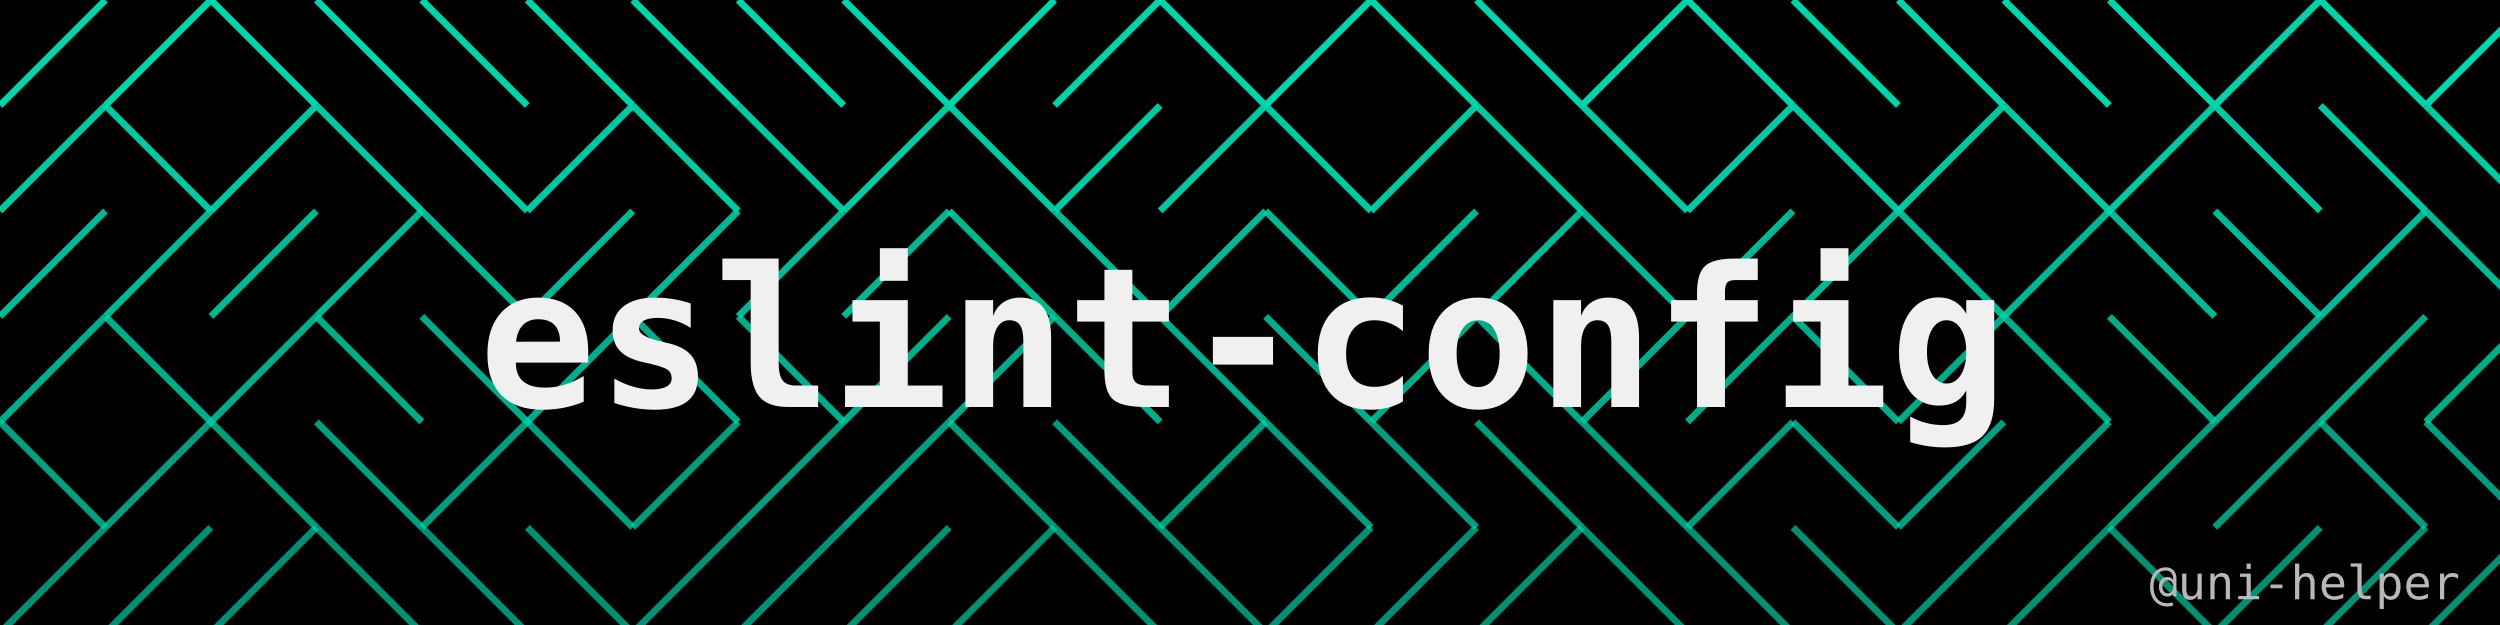
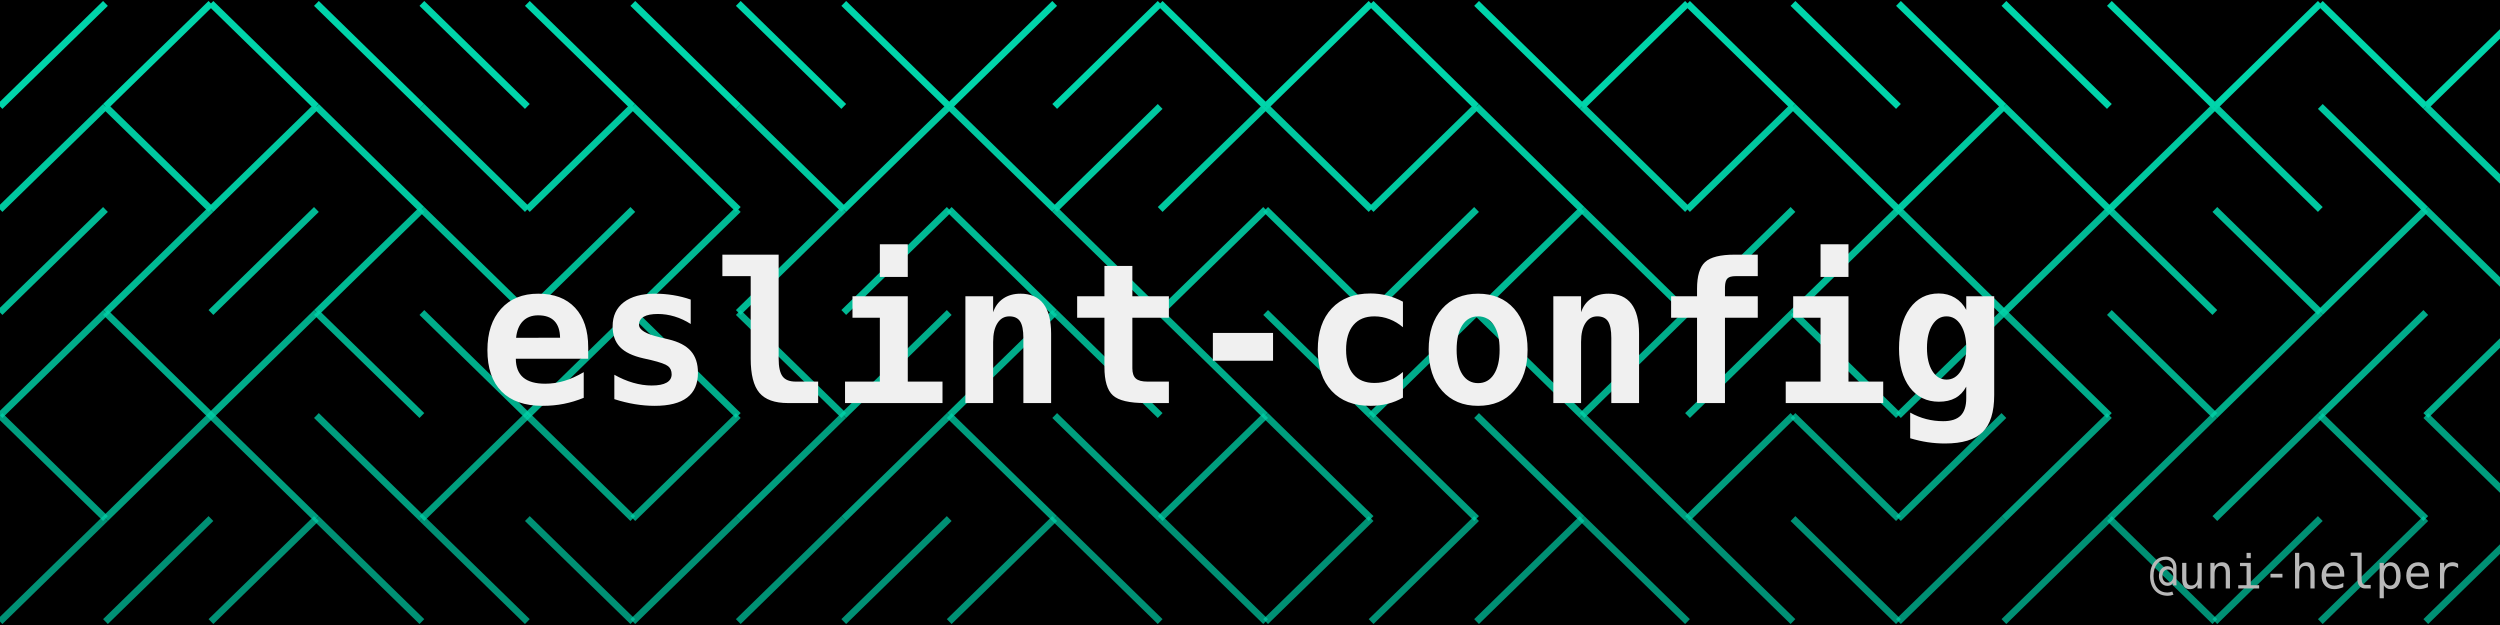
<svg xmlns="http://www.w3.org/2000/svg" version="1.1" viewBox="0 0 1280 320">
  <style>
    
      @keyframes drawLine {
        0% {
          stroke-dashoffset: 100;
          opacity: 0;
        }
        50% {
          stroke-dashoffset: 0;
          opacity: 1;
        }
        100% {
          stroke-dashoffset: 0;
          opacity: 0;
        }
      }
      
      line {
        animation: drawLine 4s ease-in-out infinite;
        animation-play-state: running;
+         animation-fill-mode: backwards;
+       }
+ 
+       @media (prefers-reduced-motion: reduce) {
+         line {
+           animation: none;
+         }
      }
      
-       /* 为不同的线条添加延迟，创建波浪效果 */
      line:nth-child(8n+1) { animation-delay: 0s; }
      line:nth-child(8n+2) { animation-delay: 0.2s; }
      line:nth-child(8n+3) { animation-delay: 0.4s; }
      line:nth-child(8n+4) { animation-delay: 0.6s; }
      line:nth-child(8n+5) { animation-delay: 0.8s; }
      line:nth-child(8n+6) { animation-delay: 1.0s; }
      line:nth-child(8n+7) { animation-delay: 1.2s; }
      line:nth-child(8n+8) { animation-delay: 1.4s; }
    
  </style>
-   <rect width="100%" height="100%" fill="#000000" />
+   <rect x="0" y="0" width="1280" height="320" fill="#000000" />
  <g stroke-width="3.5" stroke="#00D4AA" fill="none" stroke-linecap="butt">
-     <line x1="54" y1="0" x2="0" y2="54" opacity="1.00" />
-     <line x1="108" y1="0" x2="54" y2="54" opacity="1.00" />
-     <line x1="108" y1="0" x2="162" y2="54" opacity="1.00" />
-     <line x1="162" y1="0" x2="216" y2="54" opacity="1.00" />
-     <line x1="216" y1="0" x2="270" y2="54" opacity="1.00" />
-     <line x1="270" y1="0" x2="324" y2="54" opacity="1.00" />
-     <line x1="324" y1="0" x2="378" y2="54" opacity="1.00" />
-     <line x1="378" y1="0" x2="432" y2="54" opacity="1.00" />
-     <line x1="432" y1="0" x2="486" y2="54" opacity="1.00" />
-     <line x1="540" y1="0" x2="486" y2="54" opacity="1.00" />
-     <line x1="594" y1="0" x2="540" y2="54" opacity="1.00" />
-     <line x1="594" y1="0" x2="648" y2="54" opacity="1.00" />
-     <line x1="702" y1="0" x2="648" y2="54" opacity="1.00" />
-     <line x1="702" y1="0" x2="756" y2="54" opacity="1.00" />
-     <line x1="756" y1="0" x2="810" y2="54" opacity="1.00" />
-     <line x1="864" y1="0" x2="810" y2="54" opacity="1.00" />
-     <line x1="864" y1="0" x2="918" y2="54" opacity="1.00" />
-     <line x1="918" y1="0" x2="972" y2="54" opacity="1.00" />
-     <line x1="972" y1="0" x2="1026" y2="54" opacity="1.00" />
-     <line x1="1026" y1="0" x2="1080" y2="54" opacity="1.00" />
-     <line x1="1080" y1="0" x2="1134" y2="54" opacity="1.00" />
-     <line x1="1188" y1="0" x2="1134" y2="54" opacity="1.00" />
-     <line x1="1188" y1="0" x2="1242" y2="54" opacity="1.00" />
-     <line x1="1296" y1="0" x2="1242" y2="54" opacity="1.00" />
-     <line x1="1350" y1="0" x2="1296" y2="54" opacity="1.00" />
-     <line x1="1404" y1="0" x2="1350" y2="54" opacity="1.00" />
-     <line x1="1458" y1="0" x2="1404" y2="54" opacity="1.00" />
-     <line x1="54" y1="54" x2="0" y2="108" opacity="0.94" />
-     <line x1="54" y1="54" x2="108" y2="108" opacity="0.94" />
-     <line x1="162" y1="54" x2="108" y2="108" opacity="0.94" />
-     <line x1="162" y1="54" x2="216" y2="108" opacity="0.94" />
-     <line x1="216" y1="54" x2="270" y2="108" opacity="0.94" />
-     <line x1="324" y1="54" x2="270" y2="108" opacity="0.94" />
-     <line x1="324" y1="54" x2="378" y2="108" opacity="0.94" />
-     <line x1="378" y1="54" x2="432" y2="108" opacity="0.94" />
-     <line x1="486" y1="54" x2="432" y2="108" opacity="0.94" />
-     <line x1="486" y1="54" x2="540" y2="108" opacity="0.94" />
-     <line x1="594" y1="54" x2="540" y2="108" opacity="0.94" />
-     <line x1="648" y1="54" x2="594" y2="108" opacity="0.94" />
-     <line x1="648" y1="54" x2="702" y2="108" opacity="0.94" />
-     <line x1="756" y1="54" x2="702" y2="108" opacity="0.94" />
-     <line x1="756" y1="54" x2="810" y2="108" opacity="0.94" />
-     <line x1="810" y1="54" x2="864" y2="108" opacity="0.94" />
-     <line x1="918" y1="54" x2="864" y2="108" opacity="0.94" />
-     <line x1="918" y1="54" x2="972" y2="108" opacity="0.94" />
-     <line x1="1026" y1="54" x2="972" y2="108" opacity="0.94" />
-     <line x1="1026" y1="54" x2="1080" y2="108" opacity="0.94" />
-     <line x1="1134" y1="54" x2="1080" y2="108" opacity="0.94" />
-     <line x1="1134" y1="54" x2="1188" y2="108" opacity="0.94" />
-     <line x1="1188" y1="54" x2="1242" y2="108" opacity="0.94" />
-     <line x1="1242" y1="54" x2="1296" y2="108" opacity="0.94" />
-     <line x1="1296" y1="54" x2="1350" y2="108" opacity="0.94" />
-     <line x1="1350" y1="54" x2="1404" y2="108" opacity="0.94" />
-     <line x1="1458" y1="54" x2="1404" y2="108" opacity="0.94" />
-     <line x1="54" y1="108" x2="0" y2="162" opacity="0.87" />
-     <line x1="108" y1="108" x2="54" y2="162" opacity="0.87" />
-     <line x1="162" y1="108" x2="108" y2="162" opacity="0.87" />
-     <line x1="216" y1="108" x2="162" y2="162" opacity="0.87" />
-     <line x1="216" y1="108" x2="270" y2="162" opacity="0.87" />
-     <line x1="324" y1="108" x2="270" y2="162" opacity="0.87" />
-     <line x1="378" y1="108" x2="324" y2="162" opacity="0.87" />
-     <line x1="432" y1="108" x2="378" y2="162" opacity="0.87" />
-     <line x1="486" y1="108" x2="432" y2="162" opacity="0.87" />
-     <line x1="486" y1="108" x2="540" y2="162" opacity="0.87" />
-     <line x1="540" y1="108" x2="594" y2="162" opacity="0.87" />
-     <line x1="648" y1="108" x2="594" y2="162" opacity="0.87" />
-     <line x1="648" y1="108" x2="702" y2="162" opacity="0.87" />
-     <line x1="756" y1="108" x2="702" y2="162" opacity="0.87" />
-     <line x1="810" y1="108" x2="756" y2="162" opacity="0.87" />
-     <line x1="810" y1="108" x2="864" y2="162" opacity="0.87" />
-     <line x1="918" y1="108" x2="864" y2="162" opacity="0.87" />
-     <line x1="972" y1="108" x2="918" y2="162" opacity="0.87" />
-     <line x1="972" y1="108" x2="1026" y2="162" opacity="0.87" />
-     <line x1="1080" y1="108" x2="1026" y2="162" opacity="0.87" />
-     <line x1="1080" y1="108" x2="1134" y2="162" opacity="0.87" />
-     <line x1="1134" y1="108" x2="1188" y2="162" opacity="0.87" />
-     <line x1="1242" y1="108" x2="1188" y2="162" opacity="0.87" />
-     <line x1="1242" y1="108" x2="1296" y2="162" opacity="0.87" />
-     <line x1="1350" y1="108" x2="1296" y2="162" opacity="0.87" />
-     <line x1="1350" y1="108" x2="1404" y2="162" opacity="0.87" />
-     <line x1="1458" y1="108" x2="1404" y2="162" opacity="0.87" />
-     <line x1="54" y1="162" x2="0" y2="216" opacity="0.81" />
-     <line x1="54" y1="162" x2="108" y2="216" opacity="0.81" />
-     <line x1="162" y1="162" x2="108" y2="216" opacity="0.81" />
-     <line x1="162" y1="162" x2="216" y2="216" opacity="0.81" />
-     <line x1="216" y1="162" x2="270" y2="216" opacity="0.81" />
-     <line x1="324" y1="162" x2="270" y2="216" opacity="0.81" />
-     <line x1="324" y1="162" x2="378" y2="216" opacity="0.81" />
-     <line x1="378" y1="162" x2="432" y2="216" opacity="0.81" />
-     <line x1="486" y1="162" x2="432" y2="216" opacity="0.81" />
-     <line x1="540" y1="162" x2="486" y2="216" opacity="0.81" />
-     <line x1="540" y1="162" x2="594" y2="216" opacity="0.81" />
-     <line x1="594" y1="162" x2="648" y2="216" opacity="0.81" />
-     <line x1="648" y1="162" x2="702" y2="216" opacity="0.81" />
-     <line x1="756" y1="162" x2="702" y2="216" opacity="0.81" />
-     <line x1="756" y1="162" x2="810" y2="216" opacity="0.81" />
-     <line x1="864" y1="162" x2="810" y2="216" opacity="0.81" />
-     <line x1="918" y1="162" x2="864" y2="216" opacity="0.81" />
-     <line x1="918" y1="162" x2="972" y2="216" opacity="0.81" />
-     <line x1="1026" y1="162" x2="972" y2="216" opacity="0.81" />
-     <line x1="1026" y1="162" x2="1080" y2="216" opacity="0.81" />
-     <line x1="1080" y1="162" x2="1134" y2="216" opacity="0.81" />
-     <line x1="1188" y1="162" x2="1134" y2="216" opacity="0.81" />
-     <line x1="1242" y1="162" x2="1188" y2="216" opacity="0.81" />
-     <line x1="1296" y1="162" x2="1242" y2="216" opacity="0.81" />
-     <line x1="1296" y1="162" x2="1350" y2="216" opacity="0.81" />
-     <line x1="1350" y1="162" x2="1404" y2="216" opacity="0.81" />
-     <line x1="1458" y1="162" x2="1404" y2="216" opacity="0.81" />
-     <line x1="0" y1="216" x2="54" y2="270" opacity="0.74" />
-     <line x1="108" y1="216" x2="54" y2="270" opacity="0.74" />
-     <line x1="108" y1="216" x2="162" y2="270" opacity="0.74" />
-     <line x1="162" y1="216" x2="216" y2="270" opacity="0.74" />
-     <line x1="270" y1="216" x2="216" y2="270" opacity="0.74" />
-     <line x1="270" y1="216" x2="324" y2="270" opacity="0.74" />
-     <line x1="378" y1="216" x2="324" y2="270" opacity="0.74" />
-     <line x1="432" y1="216" x2="378" y2="270" opacity="0.74" />
-     <line x1="486" y1="216" x2="432" y2="270" opacity="0.74" />
-     <line x1="486" y1="216" x2="540" y2="270" opacity="0.74" />
-     <line x1="540" y1="216" x2="594" y2="270" opacity="0.74" />
-     <line x1="648" y1="216" x2="594" y2="270" opacity="0.74" />
-     <line x1="648" y1="216" x2="702" y2="270" opacity="0.74" />
-     <line x1="702" y1="216" x2="756" y2="270" opacity="0.74" />
-     <line x1="756" y1="216" x2="810" y2="270" opacity="0.74" />
-     <line x1="810" y1="216" x2="864" y2="270" opacity="0.74" />
-     <line x1="918" y1="216" x2="864" y2="270" opacity="0.74" />
-     <line x1="918" y1="216" x2="972" y2="270" opacity="0.74" />
-     <line x1="1026" y1="216" x2="972" y2="270" opacity="0.74" />
-     <line x1="1080" y1="216" x2="1026" y2="270" opacity="0.74" />
-     <line x1="1134" y1="216" x2="1080" y2="270" opacity="0.74" />
-     <line x1="1188" y1="216" x2="1134" y2="270" opacity="0.74" />
-     <line x1="1188" y1="216" x2="1242" y2="270" opacity="0.74" />
-     <line x1="1242" y1="216" x2="1296" y2="270" opacity="0.74" />
-     <line x1="1350" y1="216" x2="1296" y2="270" opacity="0.74" />
-     <line x1="1404" y1="216" x2="1350" y2="270" opacity="0.74" />
-     <line x1="1458" y1="216" x2="1404" y2="270" opacity="0.74" />
-     <line x1="54" y1="270" x2="0" y2="324" opacity="0.68" />
-     <line x1="108" y1="270" x2="54" y2="324" opacity="0.68" />
-     <line x1="162" y1="270" x2="108" y2="324" opacity="0.68" />
-     <line x1="162" y1="270" x2="216" y2="324" opacity="0.68" />
-     <line x1="216" y1="270" x2="270" y2="324" opacity="0.68" />
-     <line x1="270" y1="270" x2="324" y2="324" opacity="0.68" />
-     <line x1="378" y1="270" x2="324" y2="324" opacity="0.68" />
-     <line x1="432" y1="270" x2="378" y2="324" opacity="0.68" />
-     <line x1="486" y1="270" x2="432" y2="324" opacity="0.68" />
-     <line x1="540" y1="270" x2="486" y2="324" opacity="0.68" />
-     <line x1="540" y1="270" x2="594" y2="324" opacity="0.68" />
-     <line x1="594" y1="270" x2="648" y2="324" opacity="0.68" />
-     <line x1="702" y1="270" x2="648" y2="324" opacity="0.68" />
-     <line x1="756" y1="270" x2="702" y2="324" opacity="0.68" />
-     <line x1="810" y1="270" x2="756" y2="324" opacity="0.68" />
-     <line x1="810" y1="270" x2="864" y2="324" opacity="0.68" />
-     <line x1="864" y1="270" x2="918" y2="324" opacity="0.68" />
-     <line x1="918" y1="270" x2="972" y2="324" opacity="0.68" />
-     <line x1="1026" y1="270" x2="972" y2="324" opacity="0.68" />
-     <line x1="1080" y1="270" x2="1026" y2="324" opacity="0.68" />
-     <line x1="1080" y1="270" x2="1134" y2="324" opacity="0.68" />
-     <line x1="1188" y1="270" x2="1134" y2="324" opacity="0.68" />
-     <line x1="1242" y1="270" x2="1188" y2="324" opacity="0.68" />
-     <line x1="1296" y1="270" x2="1242" y2="324" opacity="0.68" />
-     <line x1="1350" y1="270" x2="1296" y2="324" opacity="0.68" />
-     <line x1="1404" y1="270" x2="1350" y2="324" opacity="0.68" />
-     <line x1="1404" y1="270" x2="1458" y2="324" opacity="0.68" />
-     <line x1="54" y1="324" x2="0" y2="378" opacity="0.62" />
+     <line x1="54" y1="1.75" x2="0" y2="54.5" stroke-opacity="1.00" />
+     <line x1="108" y1="1.75" x2="54" y2="54.5" stroke-opacity="1.00" />
+     <line x1="108" y1="1.75" x2="162" y2="54.5" stroke-opacity="1.00" />
+     <line x1="162" y1="1.75" x2="216" y2="54.5" stroke-opacity="1.00" />
+     <line x1="216" y1="1.75" x2="270" y2="54.5" stroke-opacity="1.00" />
+     <line x1="270" y1="1.75" x2="324" y2="54.5" stroke-opacity="1.00" />
+     <line x1="324" y1="1.75" x2="378" y2="54.5" stroke-opacity="1.00" />
+     <line x1="378" y1="1.75" x2="432" y2="54.5" stroke-opacity="1.00" />
+     <line x1="432" y1="1.75" x2="486" y2="54.5" stroke-opacity="1.00" />
+     <line x1="540" y1="1.75" x2="486" y2="54.5" stroke-opacity="1.00" />
+     <line x1="594" y1="1.75" x2="540" y2="54.5" stroke-opacity="1.00" />
+     <line x1="594" y1="1.75" x2="648" y2="54.5" stroke-opacity="1.00" />
+     <line x1="702" y1="1.75" x2="648" y2="54.5" stroke-opacity="1.00" />
+     <line x1="702" y1="1.75" x2="756" y2="54.5" stroke-opacity="1.00" />
+     <line x1="756" y1="1.75" x2="810" y2="54.5" stroke-opacity="1.00" />
+     <line x1="864" y1="1.75" x2="810" y2="54.5" stroke-opacity="1.00" />
+     <line x1="864" y1="1.75" x2="918" y2="54.5" stroke-opacity="1.00" />
+     <line x1="918" y1="1.75" x2="972" y2="54.5" stroke-opacity="1.00" />
+     <line x1="972" y1="1.75" x2="1026" y2="54.5" stroke-opacity="1.00" />
+     <line x1="1026" y1="1.75" x2="1080" y2="54.5" stroke-opacity="1.00" />
+     <line x1="1080" y1="1.75" x2="1134" y2="54.5" stroke-opacity="1.00" />
+     <line x1="1188" y1="1.75" x2="1134" y2="54.5" stroke-opacity="1.00" />
+     <line x1="1188" y1="1.75" x2="1242" y2="54.5" stroke-opacity="1.00" />
+     <line x1="1296" y1="1.75" x2="1242" y2="54.5" stroke-opacity="1.00" />
+     <line x1="54" y1="54.5" x2="0" y2="107.25" stroke-opacity="0.94" />
+     <line x1="54" y1="54.5" x2="108" y2="107.25" stroke-opacity="0.94" />
+     <line x1="162" y1="54.5" x2="108" y2="107.25" stroke-opacity="0.94" />
+     <line x1="162" y1="54.5" x2="216" y2="107.25" stroke-opacity="0.94" />
+     <line x1="216" y1="54.5" x2="270" y2="107.25" stroke-opacity="0.94" />
+     <line x1="324" y1="54.5" x2="270" y2="107.25" stroke-opacity="0.94" />
+     <line x1="324" y1="54.5" x2="378" y2="107.25" stroke-opacity="0.94" />
+     <line x1="378" y1="54.5" x2="432" y2="107.25" stroke-opacity="0.94" />
+     <line x1="486" y1="54.5" x2="432" y2="107.25" stroke-opacity="0.94" />
+     <line x1="486" y1="54.5" x2="540" y2="107.25" stroke-opacity="0.94" />
+     <line x1="594" y1="54.5" x2="540" y2="107.25" stroke-opacity="0.94" />
+     <line x1="648" y1="54.5" x2="594" y2="107.25" stroke-opacity="0.94" />
+     <line x1="648" y1="54.5" x2="702" y2="107.25" stroke-opacity="0.94" />
+     <line x1="756" y1="54.5" x2="702" y2="107.25" stroke-opacity="0.94" />
+     <line x1="756" y1="54.5" x2="810" y2="107.25" stroke-opacity="0.94" />
+     <line x1="810" y1="54.5" x2="864" y2="107.25" stroke-opacity="0.94" />
+     <line x1="918" y1="54.5" x2="864" y2="107.25" stroke-opacity="0.94" />
+     <line x1="918" y1="54.5" x2="972" y2="107.25" stroke-opacity="0.94" />
+     <line x1="1026" y1="54.5" x2="972" y2="107.25" stroke-opacity="0.94" />
+     <line x1="1026" y1="54.5" x2="1080" y2="107.25" stroke-opacity="0.94" />
+     <line x1="1134" y1="54.5" x2="1080" y2="107.25" stroke-opacity="0.94" />
+     <line x1="1134" y1="54.5" x2="1188" y2="107.25" stroke-opacity="0.94" />
+     <line x1="1188" y1="54.5" x2="1242" y2="107.25" stroke-opacity="0.94" />
+     <line x1="1242" y1="54.5" x2="1296" y2="107.25" stroke-opacity="0.94" />
+     <line x1="54" y1="107.25" x2="0" y2="160" stroke-opacity="0.87" />
+     <line x1="108" y1="107.25" x2="54" y2="160" stroke-opacity="0.87" />
+     <line x1="162" y1="107.25" x2="108" y2="160" stroke-opacity="0.87" />
+     <line x1="216" y1="107.25" x2="162" y2="160" stroke-opacity="0.87" />
+     <line x1="216" y1="107.25" x2="270" y2="160" stroke-opacity="0.87" />
+     <line x1="324" y1="107.25" x2="270" y2="160" stroke-opacity="0.87" />
+     <line x1="378" y1="107.25" x2="324" y2="160" stroke-opacity="0.87" />
+     <line x1="432" y1="107.25" x2="378" y2="160" stroke-opacity="0.87" />
+     <line x1="486" y1="107.25" x2="432" y2="160" stroke-opacity="0.87" />
+     <line x1="486" y1="107.25" x2="540" y2="160" stroke-opacity="0.87" />
+     <line x1="540" y1="107.25" x2="594" y2="160" stroke-opacity="0.87" />
+     <line x1="648" y1="107.25" x2="594" y2="160" stroke-opacity="0.87" />
+     <line x1="648" y1="107.25" x2="702" y2="160" stroke-opacity="0.87" />
+     <line x1="756" y1="107.25" x2="702" y2="160" stroke-opacity="0.87" />
+     <line x1="810" y1="107.25" x2="756" y2="160" stroke-opacity="0.87" />
+     <line x1="810" y1="107.25" x2="864" y2="160" stroke-opacity="0.87" />
+     <line x1="918" y1="107.25" x2="864" y2="160" stroke-opacity="0.87" />
+     <line x1="972" y1="107.25" x2="918" y2="160" stroke-opacity="0.87" />
+     <line x1="972" y1="107.25" x2="1026" y2="160" stroke-opacity="0.87" />
+     <line x1="1080" y1="107.25" x2="1026" y2="160" stroke-opacity="0.87" />
+     <line x1="1080" y1="107.25" x2="1134" y2="160" stroke-opacity="0.87" />
+     <line x1="1134" y1="107.25" x2="1188" y2="160" stroke-opacity="0.87" />
+     <line x1="1242" y1="107.25" x2="1188" y2="160" stroke-opacity="0.87" />
+     <line x1="1242" y1="107.25" x2="1296" y2="160" stroke-opacity="0.87" />
+     <line x1="54" y1="160" x2="0" y2="212.75" stroke-opacity="0.81" />
+     <line x1="54" y1="160" x2="108" y2="212.75" stroke-opacity="0.81" />
+     <line x1="162" y1="160" x2="108" y2="212.75" stroke-opacity="0.81" />
+     <line x1="162" y1="160" x2="216" y2="212.75" stroke-opacity="0.81" />
+     <line x1="216" y1="160" x2="270" y2="212.75" stroke-opacity="0.81" />
+     <line x1="324" y1="160" x2="270" y2="212.75" stroke-opacity="0.81" />
+     <line x1="324" y1="160" x2="378" y2="212.75" stroke-opacity="0.81" />
+     <line x1="378" y1="160" x2="432" y2="212.75" stroke-opacity="0.81" />
+     <line x1="486" y1="160" x2="432" y2="212.75" stroke-opacity="0.81" />
+     <line x1="540" y1="160" x2="486" y2="212.75" stroke-opacity="0.81" />
+     <line x1="540" y1="160" x2="594" y2="212.75" stroke-opacity="0.81" />
+     <line x1="594" y1="160" x2="648" y2="212.75" stroke-opacity="0.81" />
+     <line x1="648" y1="160" x2="702" y2="212.75" stroke-opacity="0.81" />
+     <line x1="756" y1="160" x2="702" y2="212.75" stroke-opacity="0.81" />
+     <line x1="756" y1="160" x2="810" y2="212.75" stroke-opacity="0.81" />
+     <line x1="864" y1="160" x2="810" y2="212.75" stroke-opacity="0.81" />
+     <line x1="918" y1="160" x2="864" y2="212.75" stroke-opacity="0.81" />
+     <line x1="918" y1="160" x2="972" y2="212.75" stroke-opacity="0.81" />
+     <line x1="1026" y1="160" x2="972" y2="212.75" stroke-opacity="0.81" />
+     <line x1="1026" y1="160" x2="1080" y2="212.75" stroke-opacity="0.81" />
+     <line x1="1080" y1="160" x2="1134" y2="212.75" stroke-opacity="0.81" />
+     <line x1="1188" y1="160" x2="1134" y2="212.75" stroke-opacity="0.81" />
+     <line x1="1242" y1="160" x2="1188" y2="212.75" stroke-opacity="0.81" />
+     <line x1="1296" y1="160" x2="1242" y2="212.75" stroke-opacity="0.81" />
+     <line x1="0" y1="212.75" x2="54" y2="265.5" stroke-opacity="0.74" />
+     <line x1="108" y1="212.75" x2="54" y2="265.5" stroke-opacity="0.74" />
+     <line x1="108" y1="212.75" x2="162" y2="265.5" stroke-opacity="0.74" />
+     <line x1="162" y1="212.75" x2="216" y2="265.5" stroke-opacity="0.74" />
+     <line x1="270" y1="212.75" x2="216" y2="265.5" stroke-opacity="0.74" />
+     <line x1="270" y1="212.75" x2="324" y2="265.5" stroke-opacity="0.74" />
+     <line x1="378" y1="212.75" x2="324" y2="265.5" stroke-opacity="0.74" />
+     <line x1="432" y1="212.75" x2="378" y2="265.5" stroke-opacity="0.74" />
+     <line x1="486" y1="212.75" x2="432" y2="265.5" stroke-opacity="0.74" />
+     <line x1="486" y1="212.75" x2="540" y2="265.5" stroke-opacity="0.74" />
+     <line x1="540" y1="212.75" x2="594" y2="265.5" stroke-opacity="0.74" />
+     <line x1="648" y1="212.75" x2="594" y2="265.5" stroke-opacity="0.74" />
+     <line x1="648" y1="212.75" x2="702" y2="265.5" stroke-opacity="0.74" />
+     <line x1="702" y1="212.75" x2="756" y2="265.5" stroke-opacity="0.74" />
+     <line x1="756" y1="212.75" x2="810" y2="265.5" stroke-opacity="0.74" />
+     <line x1="810" y1="212.75" x2="864" y2="265.5" stroke-opacity="0.74" />
+     <line x1="918" y1="212.75" x2="864" y2="265.5" stroke-opacity="0.74" />
+     <line x1="918" y1="212.75" x2="972" y2="265.5" stroke-opacity="0.74" />
+     <line x1="1026" y1="212.75" x2="972" y2="265.5" stroke-opacity="0.74" />
+     <line x1="1080" y1="212.75" x2="1026" y2="265.5" stroke-opacity="0.74" />
+     <line x1="1134" y1="212.75" x2="1080" y2="265.5" stroke-opacity="0.74" />
+     <line x1="1188" y1="212.75" x2="1134" y2="265.5" stroke-opacity="0.74" />
+     <line x1="1188" y1="212.75" x2="1242" y2="265.5" stroke-opacity="0.74" />
+     <line x1="1242" y1="212.75" x2="1296" y2="265.5" stroke-opacity="0.74" />
+     <line x1="54" y1="265.5" x2="0" y2="318.25" stroke-opacity="0.68" />
+     <line x1="108" y1="265.5" x2="54" y2="318.25" stroke-opacity="0.68" />
+     <line x1="162" y1="265.5" x2="108" y2="318.25" stroke-opacity="0.68" />
+     <line x1="162" y1="265.5" x2="216" y2="318.25" stroke-opacity="0.68" />
+     <line x1="216" y1="265.5" x2="270" y2="318.25" stroke-opacity="0.68" />
+     <line x1="270" y1="265.5" x2="324" y2="318.25" stroke-opacity="0.68" />
+     <line x1="378" y1="265.5" x2="324" y2="318.25" stroke-opacity="0.68" />
+     <line x1="432" y1="265.5" x2="378" y2="318.25" stroke-opacity="0.68" />
+     <line x1="486" y1="265.5" x2="432" y2="318.25" stroke-opacity="0.68" />
+     <line x1="540" y1="265.5" x2="486" y2="318.25" stroke-opacity="0.68" />
+     <line x1="540" y1="265.5" x2="594" y2="318.25" stroke-opacity="0.68" />
+     <line x1="594" y1="265.5" x2="648" y2="318.25" stroke-opacity="0.68" />
+     <line x1="702" y1="265.5" x2="648" y2="318.25" stroke-opacity="0.68" />
+     <line x1="756" y1="265.5" x2="702" y2="318.25" stroke-opacity="0.68" />
+     <line x1="810" y1="265.5" x2="756" y2="318.25" stroke-opacity="0.68" />
+     <line x1="810" y1="265.5" x2="864" y2="318.25" stroke-opacity="0.68" />
+     <line x1="864" y1="265.5" x2="918" y2="318.25" stroke-opacity="0.68" />
+     <line x1="918" y1="265.5" x2="972" y2="318.25" stroke-opacity="0.68" />
+     <line x1="1026" y1="265.5" x2="972" y2="318.25" stroke-opacity="0.68" />
+     <line x1="1080" y1="265.5" x2="1026" y2="318.25" stroke-opacity="0.68" />
+     <line x1="1080" y1="265.5" x2="1134" y2="318.25" stroke-opacity="0.68" />
+     <line x1="1188" y1="265.5" x2="1134" y2="318.25" stroke-opacity="0.68" />
+     <line x1="1242" y1="265.5" x2="1188" y2="318.25" stroke-opacity="0.68" />
+     <line x1="1296" y1="265.5" x2="1242" y2="318.25" stroke-opacity="0.68" />
  </g>
  <text text-anchor="middle" dominant-baseline="middle" font-family="Consolas, Monaco, monospace">
-     <tspan x="640" y="180" font-size="100" font-weight="900" fill="#F0F0F0">eslint-config</tspan>
-     <tspan x="1180" y="300" font-size="24" font-weight="400" fill="#B8B8B8">@uni-helper</tspan>
+     <tspan x="640" y="178" font-size="100" font-weight="900" fill="#F0F0F0">eslint-config</tspan>
+     <tspan x="1180" y="294.5" font-size="24" font-weight="400" fill="#B8B8B8">@uni-helper</tspan>
  </text>
</svg>
